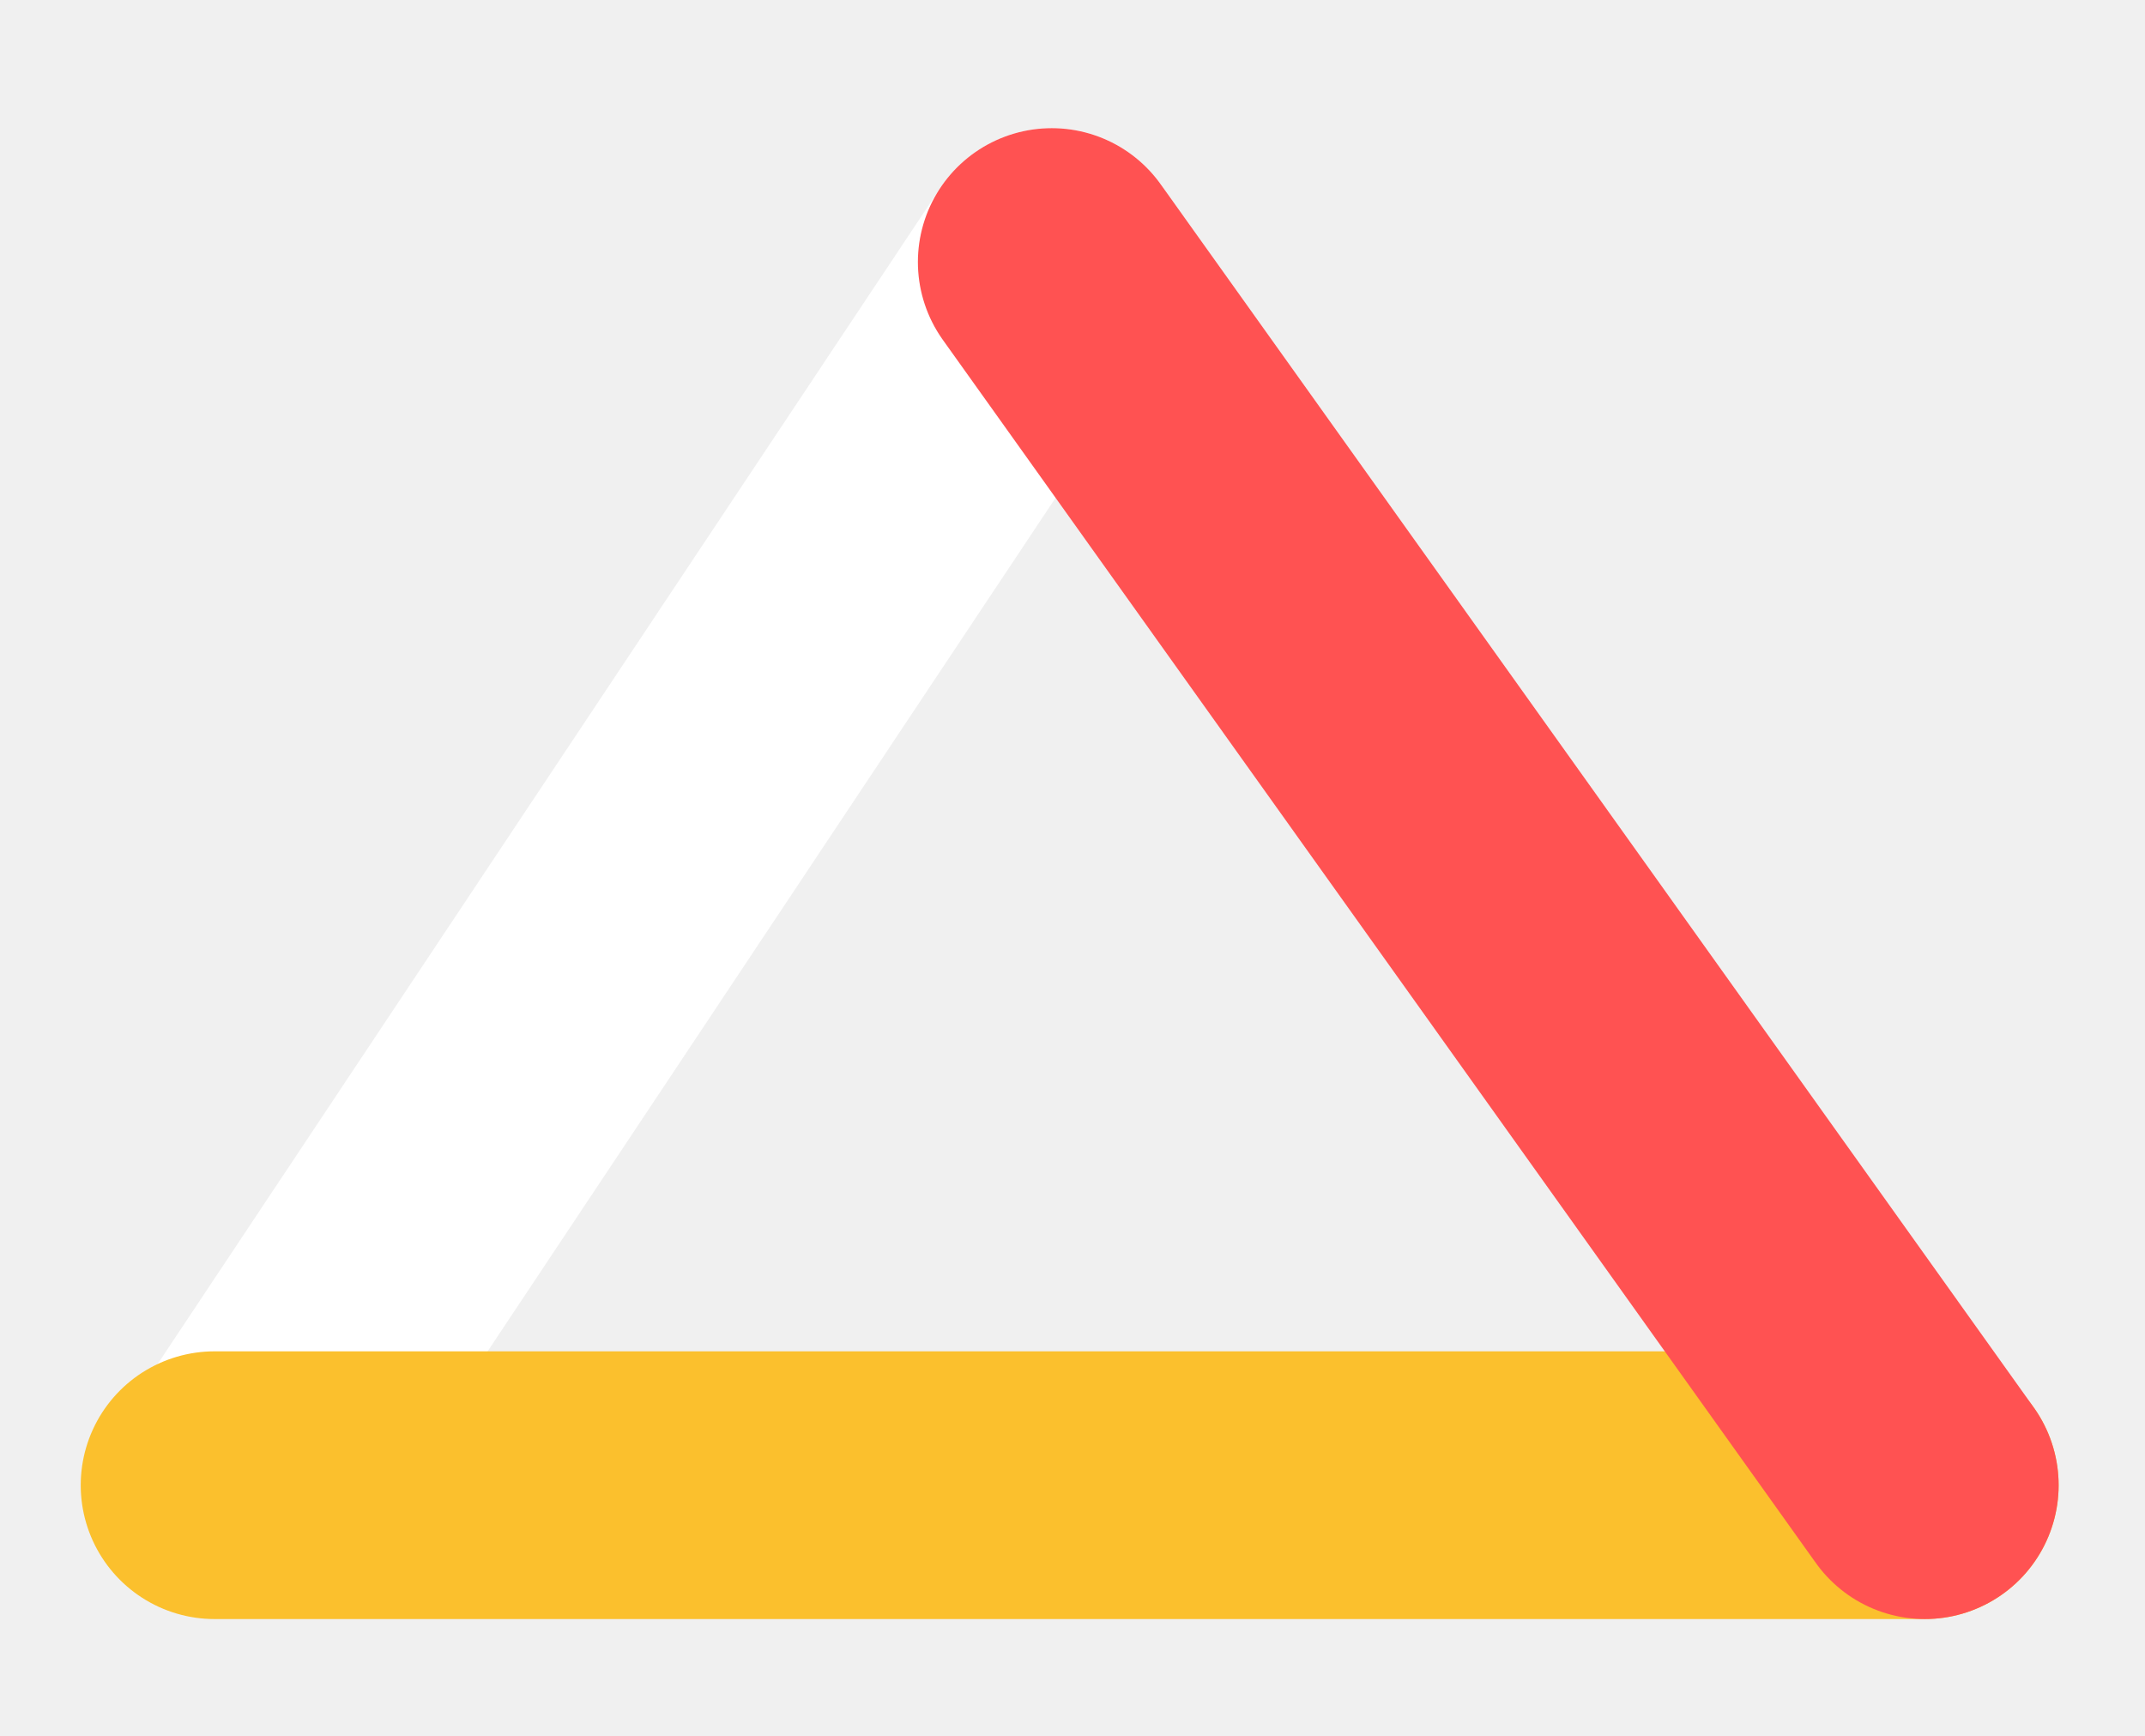
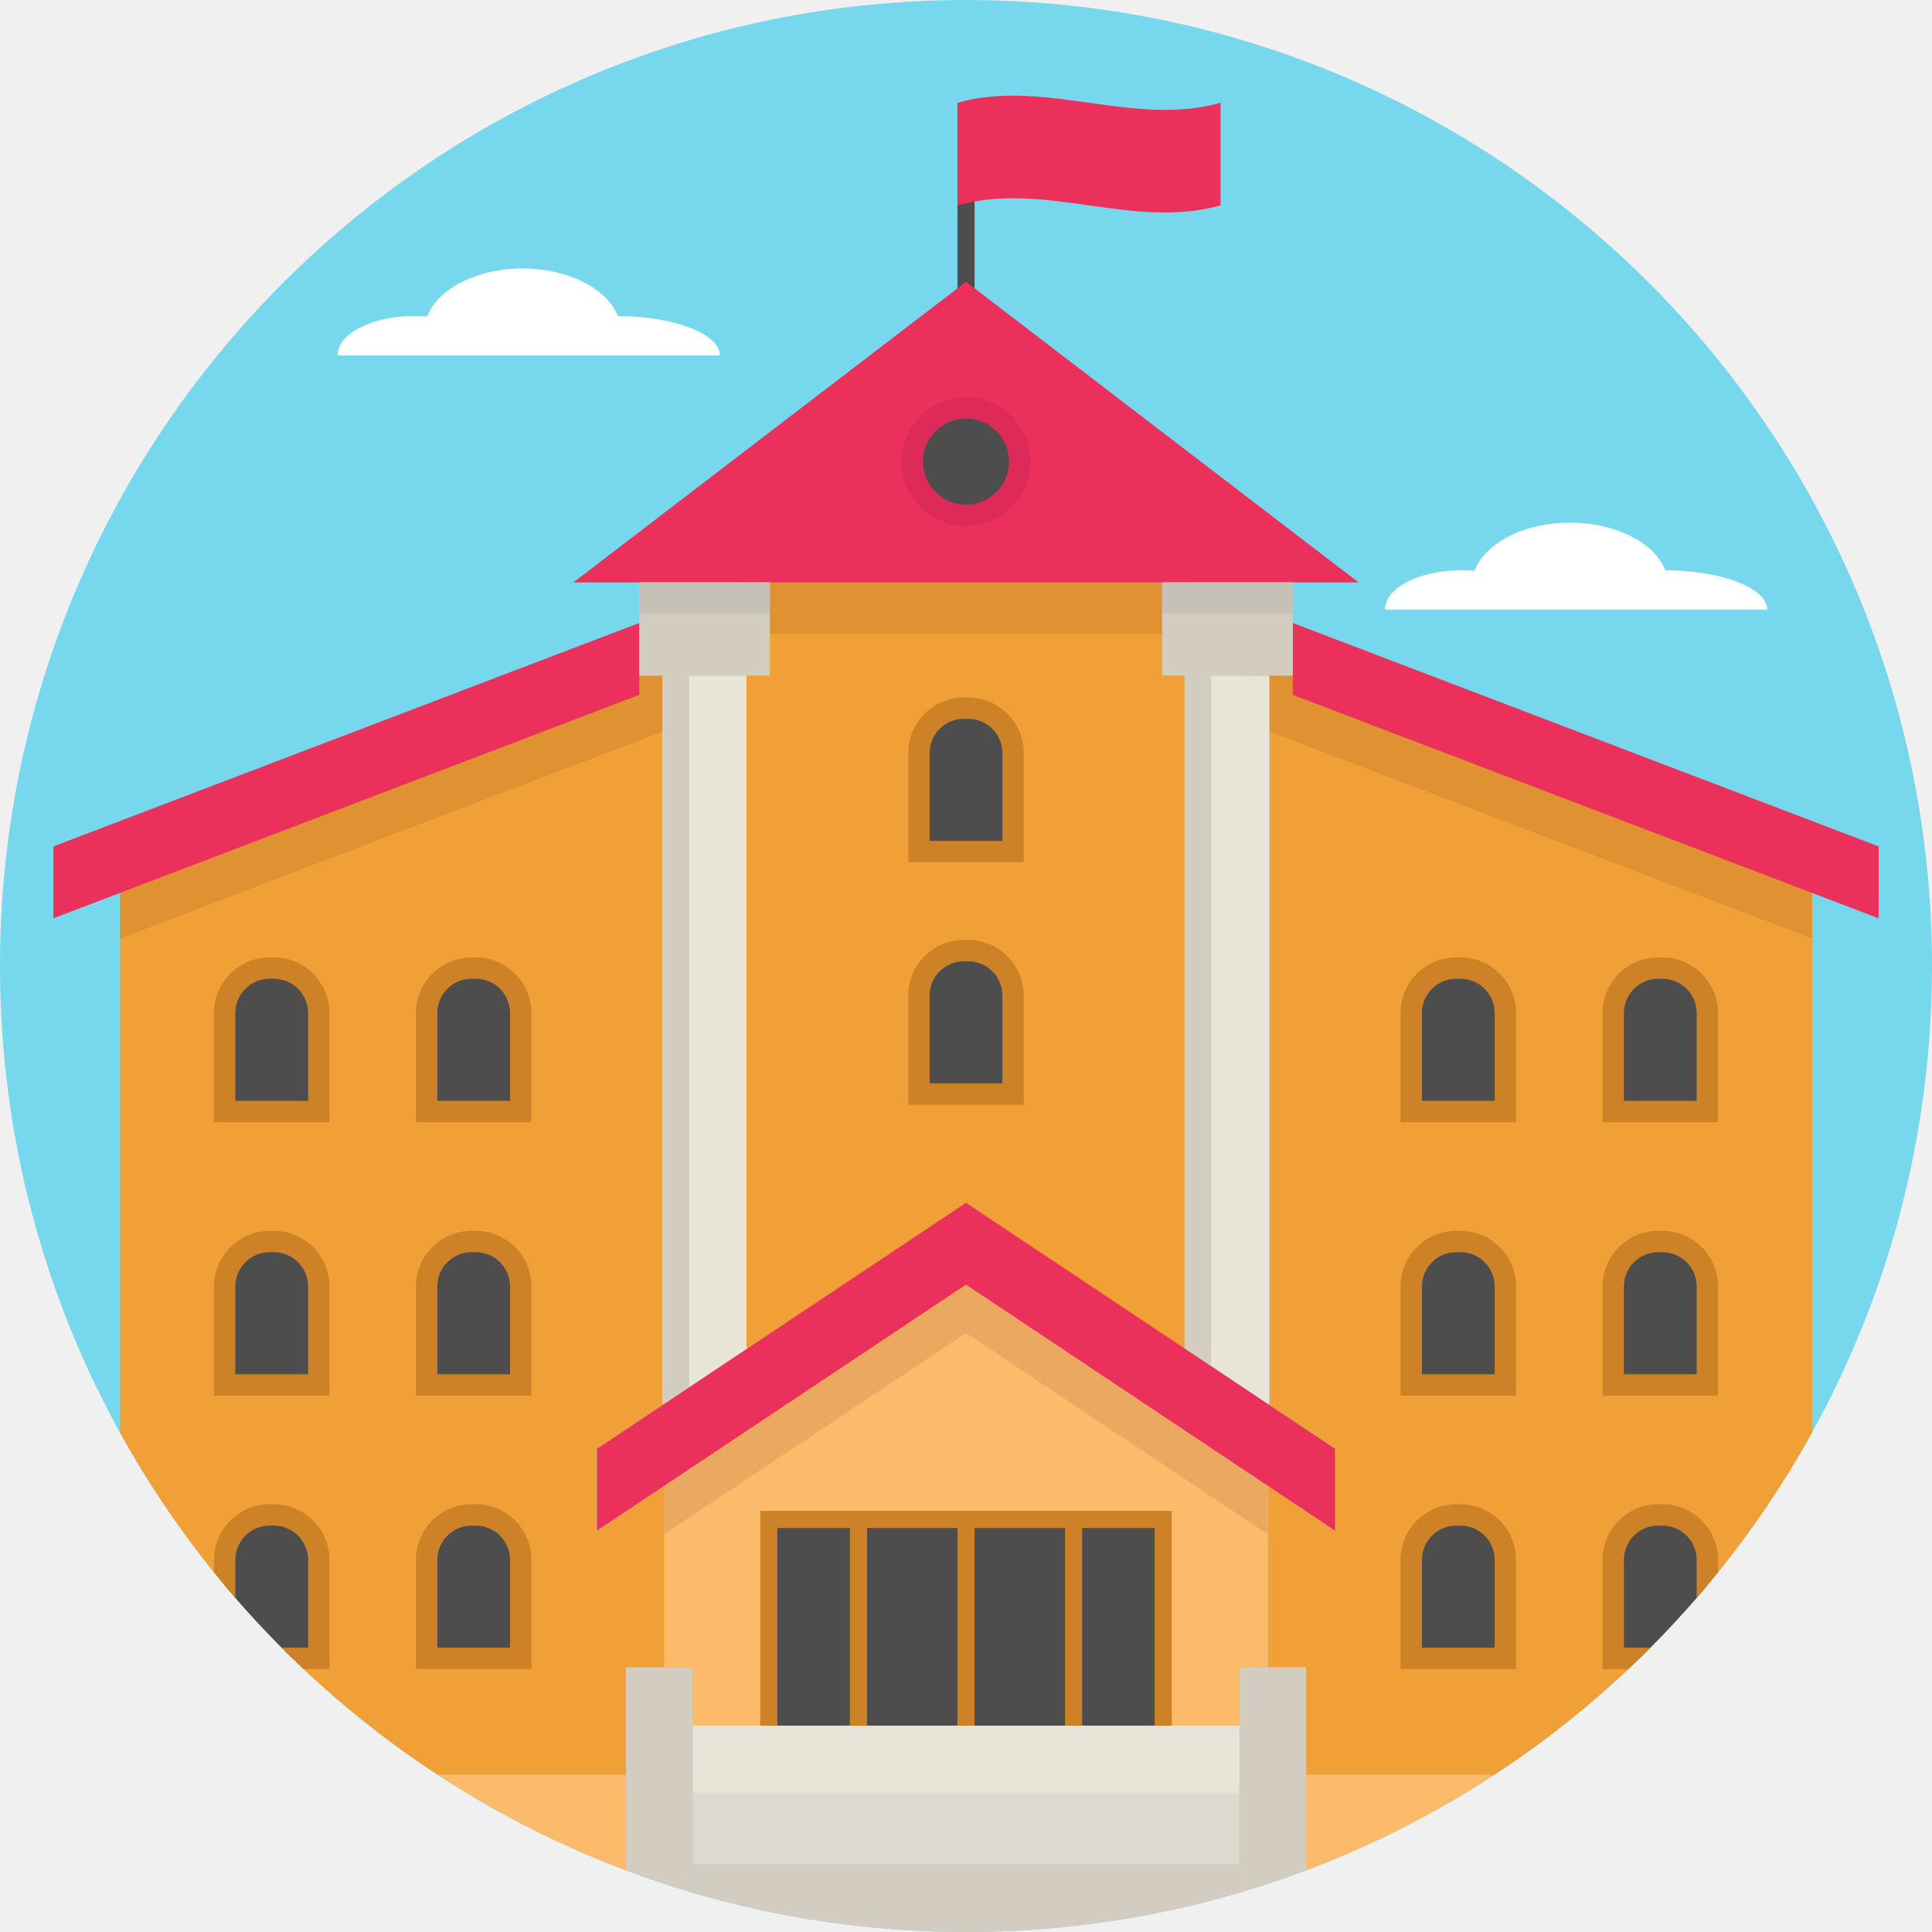
- <svg xmlns="http://www.w3.org/2000/svg" width="131px" height="106px" viewBox="0 0 131 106" version="1.1">
-   <g id="logo_white" stroke="none" stroke-width="1" fill="none" fill-rule="evenodd" stroke-linecap="round" stroke-linejoin="round">
-     <g id="Group-39" transform="translate(12, 16)" stroke-width="16.348">
-       <path d="M4,72.467 L52.232,0" id="Line-10" stroke="#FFFFFF" />
-       <path d="M1.104,74.69 L105.551,74.69" id="Line-10" stroke="#FBC02D" />
-       <path d="M52.232,0 L105.551,74.69" id="Line-10" stroke="#FF5252" />
-     </g>
+ <svg xmlns="http://www.w3.org/2000/svg" version="1.1" id="Layer_1" x="0px" y="0px" viewBox="0 0 512 512" style="enable-background:new 0 0 512 512;" xml:space="preserve">
+   <path style="fill:#77D7ED;" d="M512,256c0,44.823-11.525,86.96-31.766,123.6c-7.239,13.113-15.6,25.515-24.938,37.085  c-0.933,1.155-1.876,2.309-2.831,3.442c-0.933,1.121-1.876,2.232-2.831,3.331c-3.931,4.541-8.017,8.938-12.258,13.191  c-0.944,0.966-1.91,1.91-2.876,2.842c-0.977,0.955-1.954,1.899-2.953,2.831c-10.992,10.359-22.895,19.753-35.586,28.047  c-15.522,10.159-32.21,18.676-49.831,25.304c-5.785,2.176-11.681,4.153-17.665,5.918c-22.972,6.773-47.288,10.404-72.459,10.404  s-49.487-3.631-72.459-10.404c-5.985-1.754-11.88-3.731-17.676-5.918c-17.621-6.629-34.309-15.145-49.831-25.304  c-12.691-8.294-24.593-17.687-35.586-28.047c-0.999-0.933-1.976-1.876-2.953-2.831c-0.966-0.933-1.932-1.876-2.876-2.842  c-4.241-4.253-8.327-8.649-12.258-13.191c-0.955-1.099-1.899-2.21-2.831-3.331c-0.955-1.133-1.899-2.287-2.831-3.442  c-9.338-11.569-17.698-23.972-24.938-37.085C11.525,342.96,0,300.823,0,256C0,114.612,114.618,0.006,256.006,0.006  C397.382,0.006,512,114.612,512,256z" />
+   <rect x="253.74" y="27.238" style="fill:#4D4D4D;" width="4.531" height="74.635" />
+   <path style="fill:#F0A037;" d="M316.051,184.551v-50.22H195.949v50.22h-7.162v217.633l0.3,0.477l66.919-47.222l66.908,47.211  l0.3-0.477V184.551L316.051,184.551L316.051,184.551z" />
+   <path style="fill:#D3CDC1;" d="M328.465,494.129v7.461c-22.972,6.773-47.288,10.404-72.459,10.404s-49.487-3.631-72.459-10.404  v-7.461H328.465z" />
+   <rect x="183.546" y="475.115" style="fill:#DDD9CE;" width="144.918" height="19.009" />
+   <polygon style="fill:#E9E4D8;" points="328.461,457.307 328.461,475.115 183.542,475.115 183.542,457.307 203.742,457.307   227.498,457.307 256.002,457.307 284.506,457.307 308.263,457.307 " />
+   <path style="fill:#F0A037;" d="M342.599,179.044h-6.207v192.729l-0.255,0.4l17.665,11.78v21.684l-17.554-11.703l-0.255,0.366v47.566  h10.137v28.502h49.831c12.691-8.294,24.594-17.687,35.586-28.047c0.999-0.933,1.976-1.876,2.953-2.831h-6.973v-26.115  c0-6.573,5.318-11.903,11.891-11.903h1.155c6.573,0,11.891,5.329,11.891,11.903v6.751c0.955-1.133,1.899-2.287,2.831-3.442  c9.338-11.569,17.698-23.972,24.938-37.085V236.636L342.599,179.044z M452.465,367.032h-24.938v-26.115  c0-6.573,5.318-11.903,11.891-11.903h1.155c6.573,0,11.891,5.329,11.891,11.903V367.032z M452.465,294.561h-24.938v-26.104  c0-6.573,5.318-11.903,11.891-11.903h1.155c6.573,0,11.891,5.33,11.891,11.903V294.561z M398.936,439.491h-24.949v-26.115  c0-6.573,5.341-11.903,11.903-11.903h1.155c6.573,0,11.891,5.329,11.891,11.903V439.491z M398.936,367.032h-24.949v-26.115  c0-6.573,5.341-11.903,11.903-11.903h1.155c6.573,0,11.891,5.329,11.891,11.903V367.032z M398.936,294.561h-24.949v-26.104  c0-6.573,5.341-11.903,11.903-11.903h1.155c6.573,0,11.891,5.33,11.891,11.903V294.561z" />
+   <polygon style="fill:#E09132;" points="480.235,236.642 480.235,248.73 329.303,191.16 330.191,166.636 " />
+   <polygon style="fill:#EB305B;" points="497.852,224.305 497.852,243.36 480.235,236.642 342.6,184.144 342.6,179.045 342.6,165.1   " />
+   <path style="fill:#FCBA6B;" d="M395.961,470.369c-15.522,10.159-32.21,18.676-49.831,25.304v-25.304H395.961z" />
+   <g>
+     <path style="fill:#4D4D4D;" d="M452.465,413.376v6.751c-0.933,1.121-1.876,2.232-2.831,3.331   c-3.931,4.541-8.016,8.938-12.258,13.191c-0.944,0.966-1.91,1.91-2.876,2.842h-6.973v-26.115c0-6.573,5.318-11.903,11.891-11.903   h1.155C447.146,401.474,452.465,406.803,452.465,413.376z" />
+     <path style="fill:#4D4D4D;" d="M452.468,340.914v26.114h-24.947v-26.114c0-6.571,5.325-11.896,11.896-11.896h1.156   C447.144,329.018,452.468,334.343,452.468,340.914z" />
+     <path style="fill:#4D4D4D;" d="M452.468,268.453v26.113h-24.947v-26.114c0-6.571,5.325-11.896,11.896-11.896h1.156   C447.144,256.558,452.468,261.882,452.468,268.453z" />
+     <path style="fill:#4D4D4D;" d="M398.939,413.373v26.114h-24.947v-26.114c0-6.571,5.336-11.896,11.896-11.896h1.156   C393.615,401.478,398.939,406.802,398.939,413.373z" />
+     <path style="fill:#4D4D4D;" d="M398.939,340.914v26.114h-24.947v-26.114c0-6.571,5.336-11.896,11.896-11.896h1.156   C393.615,329.018,398.939,334.343,398.939,340.914z" />
  </g>
+   <path style="fill:#E09132;" d="M270.151,134.332c0.067,0.522,0.1,1.055,0.1,1.599c0,7.872-6.373,14.245-14.245,14.245  s-14.256-6.373-14.256-14.245c0-0.544,0.033-1.077,0.1-1.599h-45.9v33.609h120.103v-33.609H270.151z" />
+   <path style="fill:#4D4D4D;" d="M398.939,268.453v26.113h-24.947v-26.114c0-6.571,5.336-11.896,11.896-11.896h1.156  C393.615,256.558,398.939,261.882,398.939,268.453z" />
+   <path style="fill:#EB305B;" d="M258.271,76.417l-2.265-1.732l-2.265,1.732l-101.794,77.933h208.107L258.271,76.417z   M256.006,108.084c7.872,0,14.245,6.373,14.245,14.245c0,5.041-2.609,9.471-6.562,12.003c-2.21,1.421-4.852,2.254-7.683,2.254  c-2.831,0-5.474-0.833-7.694-2.254c-3.942-2.532-6.562-6.962-6.562-12.003C241.749,114.457,248.133,108.084,256.006,108.084z" />
+   <g>
+     <path style="fill:#D3CDC1;" d="M346.13,441.867v53.806c-5.785,2.176-11.681,4.153-17.665,5.918v-59.724L346.13,441.867   L346.13,441.867z" />
+     <polygon style="fill:#D3CDC1;" points="342.6,154.348 342.6,179.045 336.392,179.045 336.392,179.034 314.176,179.034    314.176,179.045 307.979,179.045 307.979,154.348  " />
+   </g>
+   <polygon style="fill:#E9E4D8;" points="336.392,179.045 336.392,371.773 336.131,372.17 313.904,357.352 314.176,356.954   314.176,179.045 " />
+   <polygon style="fill:#FCBA6B;" points="336.245,393.932 335.996,394.306 335.996,441.865 328.461,441.865 328.461,457.307   308.263,457.307 308.263,402.667 203.742,402.667 203.742,457.307 183.542,457.307 183.542,441.865 176.008,441.865   176.008,394.306 175.76,393.932 256.002,340.437 " />
+   <path style="fill:#EB305B;" d="M323.455,27.238c0,9.064,0,18.126,0,27.189c-23.247,6.525-46.482-6.525-69.718,0  c0-9.064,0-18.126,0-27.189C276.972,20.713,300.207,33.764,323.455,27.238z" />
+   <g>
+     <rect x="284.507" y="402.667" style="fill:#4D4D4D;" width="23.756" height="54.639" />
+     <rect x="256.006" y="402.667" style="fill:#4D4D4D;" width="28.504" height="54.639" />
+     <path style="fill:#4D4D4D;" d="M268.475,263.82v26.114h-24.947V263.82c0-6.571,5.325-11.896,11.896-11.896h1.156   C263.15,251.924,268.475,257.249,268.475,263.82z" />
+   </g>
+   <polygon style="fill:#EAA860;" points="336.245,393.932 335.996,394.306 335.996,406.598 256.002,353.273 176.008,406.598   176.008,394.306 175.76,393.932 256.002,340.437 " />
+   <g>
+     <path style="fill:#4D4D4D;" d="M268.475,199.563v26.114h-24.947v-26.114c0-6.571,5.325-11.896,11.896-11.896h1.156   C263.15,187.667,268.475,192.992,268.475,199.563z" />
+     <circle style="fill:#4D4D4D;" cx="256.006" cy="122.335" r="14.252" />
+     <rect x="227.504" y="402.667" style="fill:#4D4D4D;" width="28.504" height="54.639" />
+     <rect x="203.743" y="402.667" style="fill:#4D4D4D;" width="23.756" height="54.639" />
+   </g>
+   <path style="fill:#D3CDC1;" d="M183.546,441.867v59.724c-5.985-1.754-11.88-3.731-17.676-5.918v-53.806L183.546,441.867  L183.546,441.867z" />
+   <path style="fill:#F0A037;" d="M175.763,393.935l-17.565,11.703v-21.684l17.554-11.703l0.122-0.078l-0.278-0.4V179.044h-6.196  L31.766,236.636V379.6c7.239,13.113,15.6,25.515,24.938,37.085c0.933,1.155,1.876,2.309,2.831,3.442v-6.751  c0-6.573,5.33-11.903,11.891-11.903h1.155c6.562,0,11.903,5.329,11.903,11.903v26.115H77.5c0.977,0.955,1.954,1.899,2.953,2.831  c10.992,10.359,22.895,19.753,35.586,28.047h49.831v-28.502h10.137v-47.566L175.763,393.935z M138.001,439.491h-24.938v-26.115  c0-6.573,5.33-11.903,11.891-11.903h1.155c6.562,0,11.891,5.329,11.891,11.903V439.491z M138.001,367.032h-24.938v-26.115  c0-6.573,5.33-11.903,11.891-11.903h1.155c6.562,0,11.891,5.329,11.891,11.903V367.032z M138.001,294.561h-24.938v-26.104  c0-6.573,5.33-11.903,11.891-11.903h1.155c6.562,0,11.891,5.33,11.891,11.903V294.561z M84.484,367.032H59.535v-26.115  c0-6.573,5.33-11.903,11.891-11.903h1.155c6.562,0,11.903,5.329,11.903,11.903C84.484,340.917,84.484,367.032,84.484,367.032z   M84.484,294.561H59.535v-26.104c0-6.573,5.33-11.903,11.891-11.903h1.155c6.562,0,11.903,5.33,11.903,11.903  C84.484,268.458,84.484,294.561,84.484,294.561z" />
+   <polygon style="fill:#E09132;" points="175.601,179.045 183.71,190.78 31.768,248.73 31.768,236.642 169.404,179.045   191.05,175.873 " />
+   <polygon style="fill:#EB305B;" points="169.415,179.045 169.415,184.144 31.768,236.642 14.152,243.36 14.152,224.305   169.404,165.1 169.404,179.045 " />
+   <path style="fill:#FCBA6B;" d="M165.87,470.369v25.304c-17.621-6.629-34.309-15.145-49.831-25.304H165.87z" />
+   <g>
+     <path style="fill:#4D4D4D;" d="M138,413.373v26.114h-24.935v-26.114c0-6.571,5.325-11.896,11.896-11.896h1.145   C132.675,401.478,138,406.802,138,413.373z" />
+     <path style="fill:#4D4D4D;" d="M138,340.914v26.114h-24.935v-26.114c0-6.571,5.325-11.896,11.896-11.896h1.145   C132.675,329.018,138,334.343,138,340.914z" />
+   </g>
+   <polygon style="fill:#D3CDC1;" points="204.025,154.348 204.025,179.045 197.828,179.045 197.828,179.034 175.601,179.034   175.601,179.045 169.415,179.045 169.415,165.1 169.404,165.1 169.404,154.348 " />
+   <polygon style="fill:#E9E4D8;" points="197.828,356.967 198.089,357.363 175.873,372.17 175.601,371.773 175.601,179.045   197.828,179.045 " />
+   <g>
+     <polygon style="fill:#D3CDC1;" points="182.659,379.794 182.741,379.794 175.688,372.17 175.601,371.773 175.601,179.045    182.659,179.045  " />
+     <polygon style="fill:#D3CDC1;" points="320.962,379.794 321.046,379.794 313.991,372.17 313.904,371.773 313.904,179.045    320.962,179.045  " />
+   </g>
+   <g>
+     <path style="fill:#4D4D4D;" d="M138,268.453v26.113h-24.935v-26.114c0-6.571,5.325-11.896,11.896-11.896h1.145   C132.675,256.558,138,261.882,138,268.453z" />
+     <path style="fill:#4D4D4D;" d="M84.484,413.376v26.115H77.5c-0.966-0.933-1.932-1.876-2.876-2.842   c-4.241-4.253-8.327-8.649-12.258-13.191c-0.955-1.099-1.899-2.21-2.831-3.331v-6.751c0-6.573,5.33-11.903,11.891-11.903h1.155   C79.143,401.474,84.484,406.803,84.484,413.376z" />
+     <path style="fill:#4D4D4D;" d="M84.483,340.914v26.114H59.536v-26.114c0-6.571,5.325-11.896,11.895-11.896h1.156   C79.147,329.018,84.483,334.343,84.483,340.914z" />
+     <path style="fill:#4D4D4D;" d="M84.483,268.453v26.113H59.536v-26.114c0-6.571,5.325-11.896,11.895-11.896h1.156   C79.147,256.558,84.483,261.882,84.483,268.453z" />
+   </g>
+   <g>
+     <path style="fill:#CE8228;" d="M256.583,184.84h-1.155c-8.128,0-14.734,6.606-14.734,14.723v28.946h30.611v-28.946   C271.306,191.446,264.699,184.84,256.583,184.84z M265.643,222.846h-19.286v-23.283c0-4.996,4.075-9.06,9.071-9.06h1.155   c4.996,0,9.06,4.064,9.06,9.06V222.846z" />
+     <path style="fill:#CE8228;" d="M256.583,249.094h-1.155c-8.128,0-14.734,6.606-14.734,14.723v28.946h30.611v-28.946   C271.306,255.7,264.699,249.094,256.583,249.094z M265.643,287.1h-19.286v-23.283c0-4.996,4.075-9.06,9.071-9.06h1.155   c4.996,0,9.06,4.064,9.06,9.06V287.1z" />
+     <path style="fill:#CE8228;" d="M72.581,253.724h-1.155c-8.116,0-14.723,6.606-14.723,14.734v28.946h30.611v-28.946   C87.315,260.33,80.709,253.724,72.581,253.724z M81.653,291.73H62.366v-23.272c0-4.996,4.064-9.071,9.06-9.071h1.155   c5.008,0,9.071,4.075,9.071,9.071V291.73z" />
+     <path style="fill:#CE8228;" d="M126.11,253.724h-1.144c-8.128,0-14.734,6.606-14.734,14.734v28.946h30.6v-28.946   C140.832,260.33,134.226,253.724,126.11,253.724z M135.17,291.73h-19.275v-23.272c0-4.996,4.064-9.071,9.071-9.071h1.144   c4.996,0,9.06,4.075,9.06,9.071C135.17,268.458,135.17,291.73,135.17,291.73z" />
+     <path style="fill:#CE8228;" d="M72.581,326.183h-1.155c-8.116,0-14.723,6.606-14.723,14.734v28.946h30.611v-28.946   C87.315,332.789,80.709,326.183,72.581,326.183z M81.653,364.189H62.366v-23.272c0-4.996,4.064-9.071,9.06-9.071h1.155   c5.008,0,9.071,4.075,9.071,9.071V364.189z" />
+     <path style="fill:#CE8228;" d="M126.11,326.183h-1.144c-8.128,0-14.734,6.606-14.734,14.734v28.946h30.6v-28.946   C140.832,332.789,134.226,326.183,126.11,326.183z M135.17,364.189h-19.275v-23.272c0-4.996,4.064-9.071,9.071-9.071h1.144   c4.996,0,9.06,4.075,9.06,9.071C135.17,340.917,135.17,364.189,135.17,364.189z" />
+     <path style="fill:#CE8228;" d="M72.581,398.642h-1.155c-8.116,0-14.723,6.606-14.723,14.734v3.309   c0.933,1.155,1.876,2.309,2.831,3.442c0.933,1.121,1.876,2.232,2.831,3.331v-10.082c0-4.996,4.064-9.071,9.06-9.071h1.155   c5.008,0,9.071,4.075,9.071,9.071v23.272h-7.028c0.944,0.966,1.91,1.91,2.876,2.842c0.977,0.955,1.954,1.899,2.953,2.831h6.862   v-28.946C87.315,405.249,80.709,398.642,72.581,398.642z" />
+     <path style="fill:#CE8228;" d="M126.11,398.642h-1.144c-8.128,0-14.734,6.606-14.734,14.734v28.946h30.6v-28.946   C140.832,405.249,134.226,398.642,126.11,398.642z M135.17,436.648h-19.275v-23.272c0-4.996,4.064-9.071,9.071-9.071h1.144   c4.996,0,9.06,4.075,9.06,9.071C135.17,413.376,135.17,436.648,135.17,436.648z" />
+     <polygon style="fill:#CE8228;" points="201.476,400.401 201.476,457.306 206.008,457.306 206.008,404.932 225.233,404.932    225.233,457.306 229.764,457.306 229.764,404.932 253.736,404.932 253.736,457.306 258.268,457.306 258.268,404.932    282.24,404.932 282.24,457.306 286.771,457.306 286.771,404.932 305.996,404.932 305.996,457.306 310.528,457.306 310.528,400.401     " />
+     <path style="fill:#CE8228;" d="M440.573,253.724h-1.155c-8.116,0-14.734,6.606-14.734,14.734v28.946h30.611v-28.946   C455.296,260.33,448.69,253.724,440.573,253.724z M449.634,291.73h-19.275v-23.272c0-4.996,4.064-9.071,9.06-9.071h1.155   c4.996,0,9.06,4.075,9.06,9.071L449.634,291.73L449.634,291.73z" />
+     <path style="fill:#CE8228;" d="M387.045,253.724h-1.155c-8.128,0-14.734,6.606-14.734,14.734v28.946h30.611v-28.946   C401.768,260.33,395.161,253.724,387.045,253.724z M396.105,291.73H376.83v-23.272c0-4.996,4.064-9.071,9.06-9.071h1.155   c4.996,0,9.06,4.075,9.06,9.071L396.105,291.73L396.105,291.73z" />
+     <path style="fill:#CE8228;" d="M440.573,326.183h-1.155c-8.116,0-14.734,6.606-14.734,14.734v28.946h30.611v-28.946   C455.296,332.789,448.69,326.183,440.573,326.183z M449.634,364.189h-19.275v-23.272c0-4.996,4.064-9.071,9.06-9.071h1.155   c4.996,0,9.06,4.075,9.06,9.071L449.634,364.189L449.634,364.189z" />
+     <path style="fill:#CE8228;" d="M387.045,326.183h-1.155c-8.128,0-14.734,6.606-14.734,14.734v28.946h30.611v-28.946   C401.768,332.789,395.161,326.183,387.045,326.183z M396.105,364.189H376.83v-23.272c0-4.996,4.064-9.071,9.06-9.071h1.155   c4.996,0,9.06,4.075,9.06,9.071L396.105,364.189L396.105,364.189z" />
+     <path style="fill:#CE8228;" d="M440.573,398.642h-1.155c-8.116,0-14.734,6.606-14.734,14.734v28.946h6.862   c0.999-0.933,1.976-1.876,2.953-2.831c0.966-0.933,1.932-1.876,2.876-2.842h-7.017v-23.272c0-4.996,4.064-9.071,9.06-9.071h1.155   c4.996,0,9.06,4.075,9.06,9.071v10.082c0.955-1.099,1.899-2.21,2.831-3.331c0.955-1.133,1.899-2.287,2.831-3.442v-3.309   C455.296,405.249,448.69,398.642,440.573,398.642z" />
+     <path style="fill:#CE8228;" d="M387.045,398.642h-1.155c-8.128,0-14.734,6.606-14.734,14.734v28.946h30.611v-28.946   C401.768,405.249,395.161,398.642,387.045,398.642z M396.105,436.648H376.83v-23.272c0-4.996,4.064-9.071,9.06-9.071h1.155   c4.996,0,9.06,4.075,9.06,9.071L396.105,436.648L396.105,436.648z" />
+   </g>
+   <path style="fill:#DD2A59;" d="M256.006,105.252c-9.427,0-17.088,7.661-17.088,17.077c0,4.674,1.888,8.916,4.93,12.003  c3.109,3.142,7.406,5.085,12.158,5.085c4.741,0,9.049-1.943,12.147-5.085c3.053-3.087,4.93-7.328,4.93-12.003  C273.082,112.914,265.421,105.252,256.006,105.252z M244.58,122.329c0-6.295,5.13-11.414,11.425-11.414  c6.296,0,11.414,5.119,11.414,11.414c0,6.295-5.119,11.425-11.414,11.425C249.71,133.754,244.58,128.625,244.58,122.329z" />
+   <polygon style="fill:#EB305B;" points="353.804,383.952 353.804,405.635 336.245,393.932 256.002,340.437 175.76,393.932   158.2,405.635 158.2,383.952 175.873,372.17 198.089,357.363 256.002,318.754 313.904,357.352 336.131,372.17 " />
+   <path style="fill:#C6C1B6;" d="M169.401,154.351v8.305h34.62v-8.305H169.401z M307.979,154.351v8.305h34.62v-8.305H307.979z" />
+   <g>
+     <path style="fill:#FFFFFF;" d="M163.743,83.753c-2.869-7.244-13.086-12.602-25.253-12.602c-12.246,0-22.513,5.428-25.304,12.743   c-1.095-0.093-2.218-0.144-3.364-0.144c-11.246,0-20.364,4.676-20.364,10.443h101.297   C190.756,88.462,178.686,83.812,163.743,83.753z" />
+     <path style="fill:#FFFFFF;" d="M441.322,151.113c-2.869-7.244-13.086-12.602-25.253-12.602c-12.246,0-22.513,5.428-25.304,12.743   c-1.095-0.093-2.218-0.144-3.364-0.144c-11.246,0-20.364,4.676-20.364,10.443h101.297   C468.335,155.822,456.267,151.171,441.322,151.113z" />
+   </g>
+   <g>
+ </g>
+   <g>
+ </g>
+   <g>
+ </g>
+   <g>
+ </g>
+   <g>
+ </g>
+   <g>
+ </g>
+   <g>
+ </g>
+   <g>
+ </g>
+   <g>
+ </g>
+   <g>
+ </g>
+   <g>
+ </g>
+   <g>
+ </g>
+   <g>
+ </g>
+   <g>
+ </g>
+   <g>
+ </g>
</svg>
